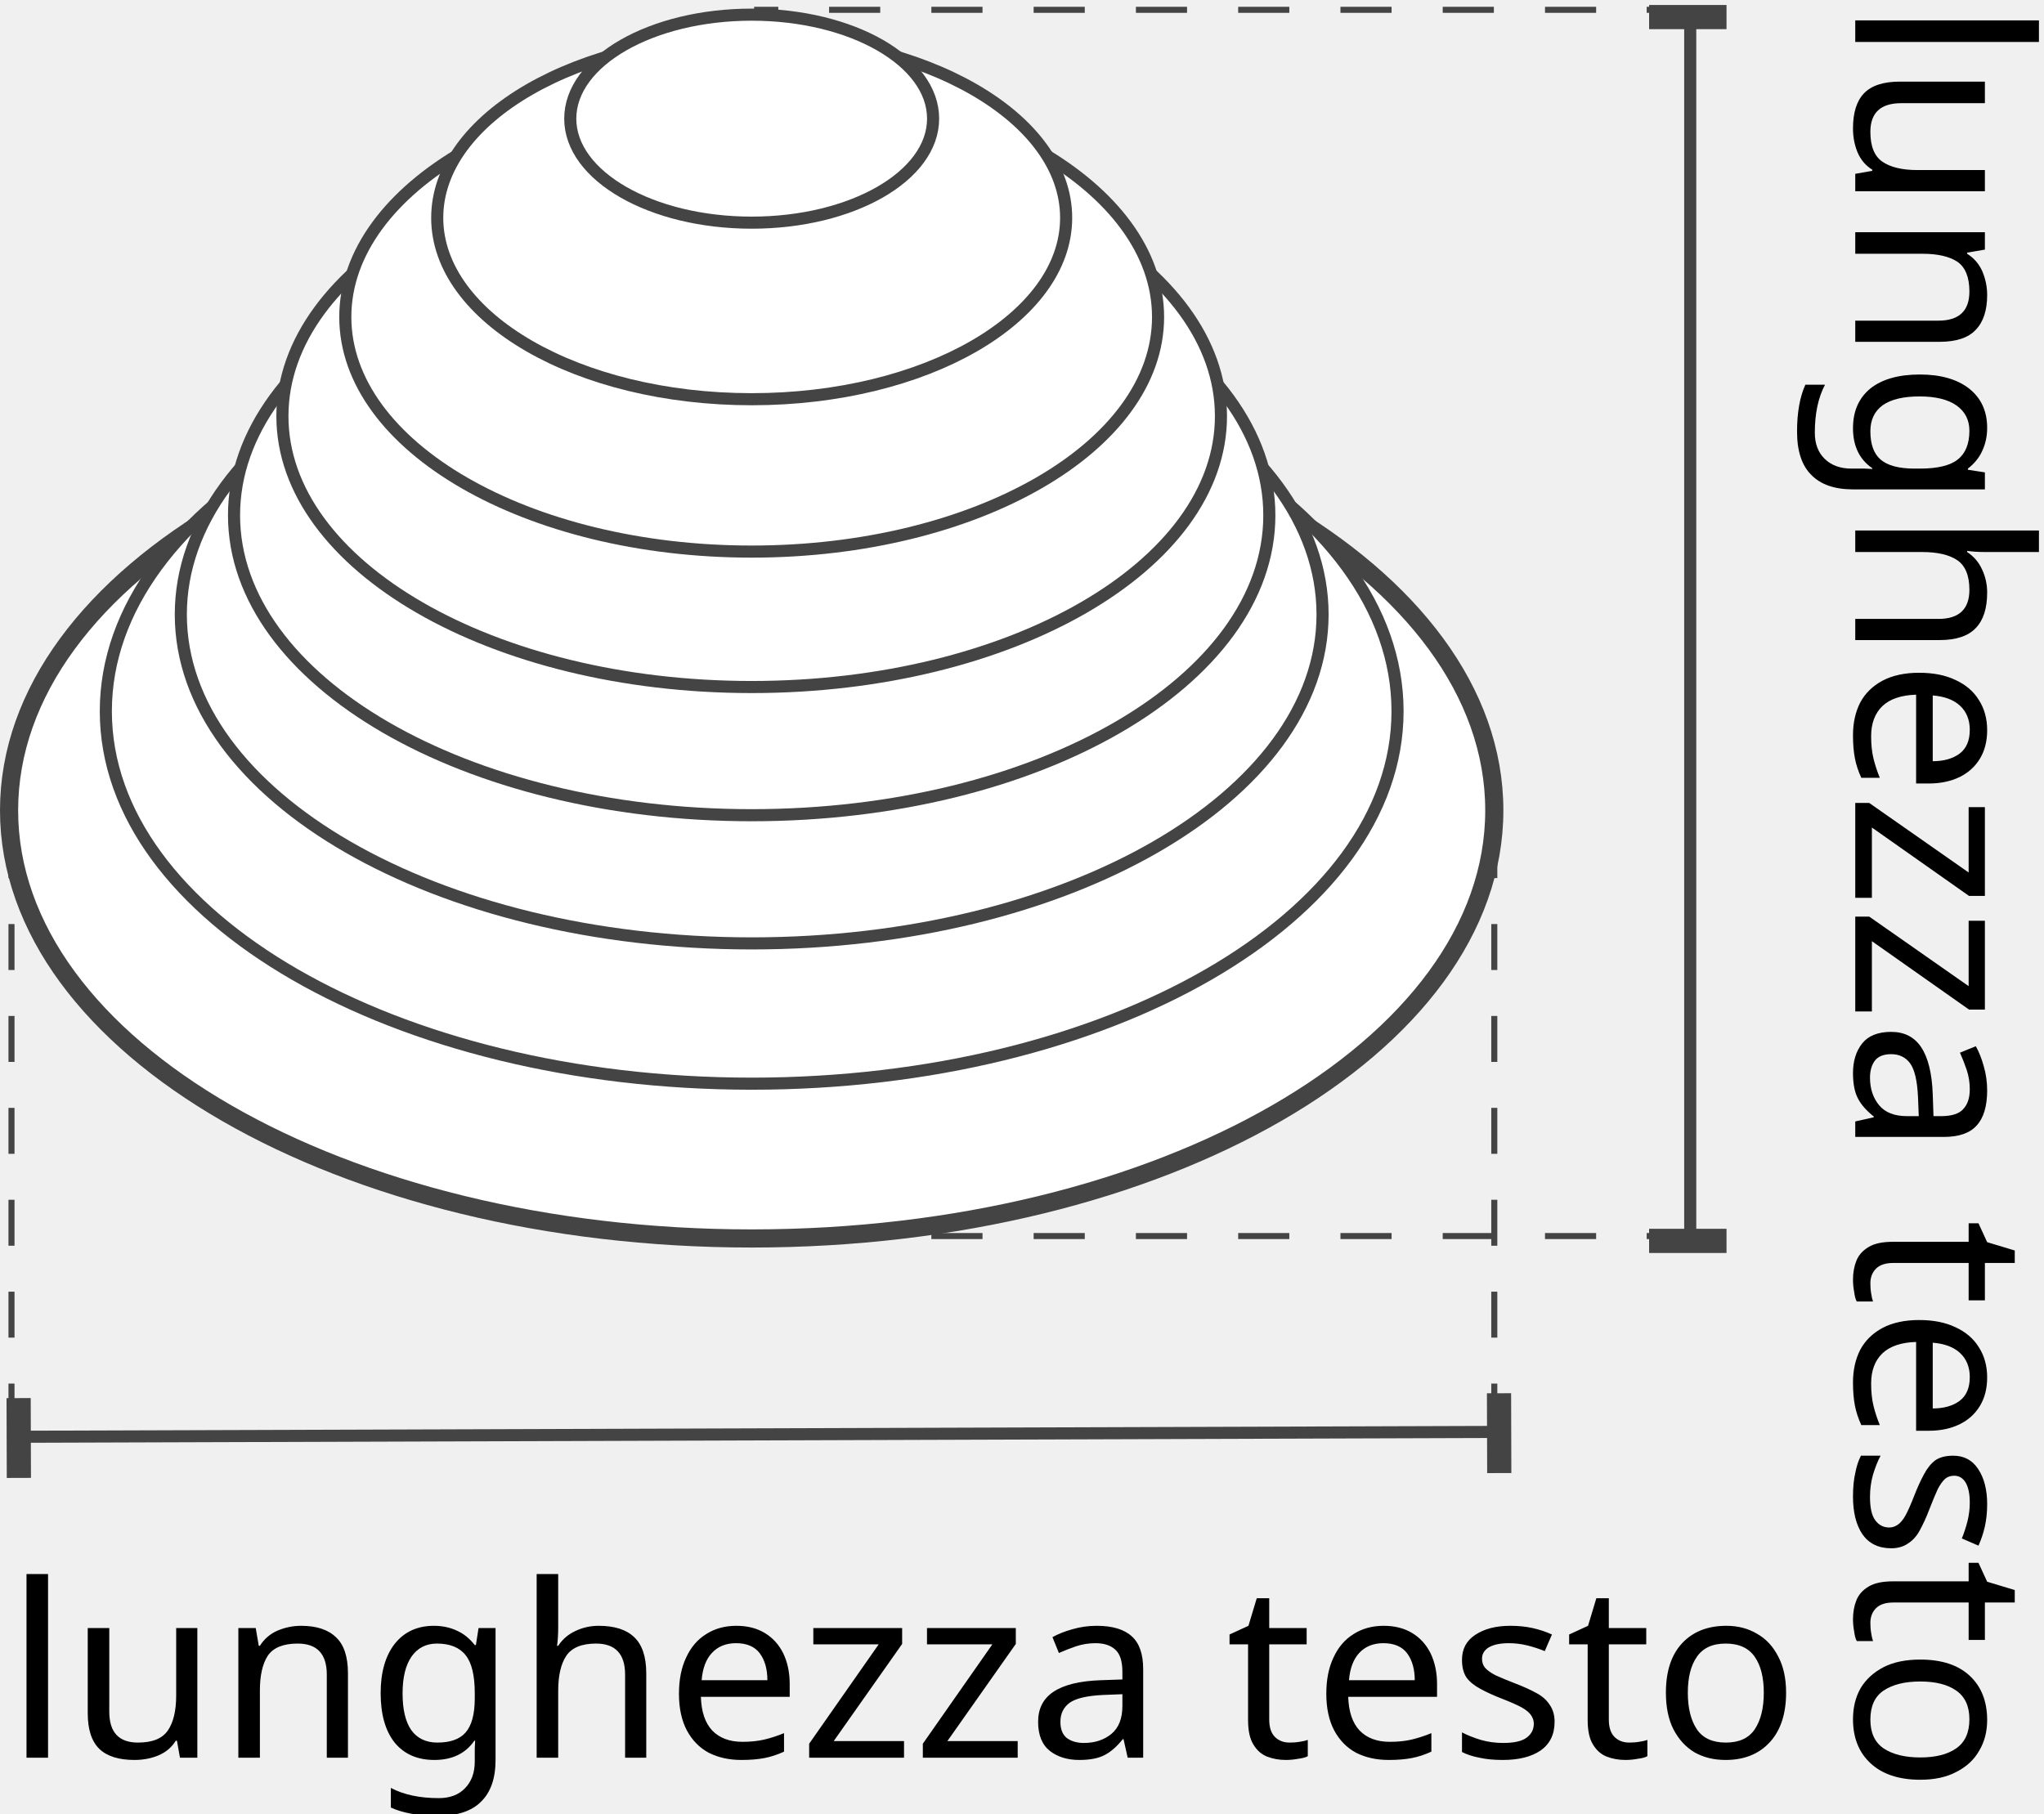
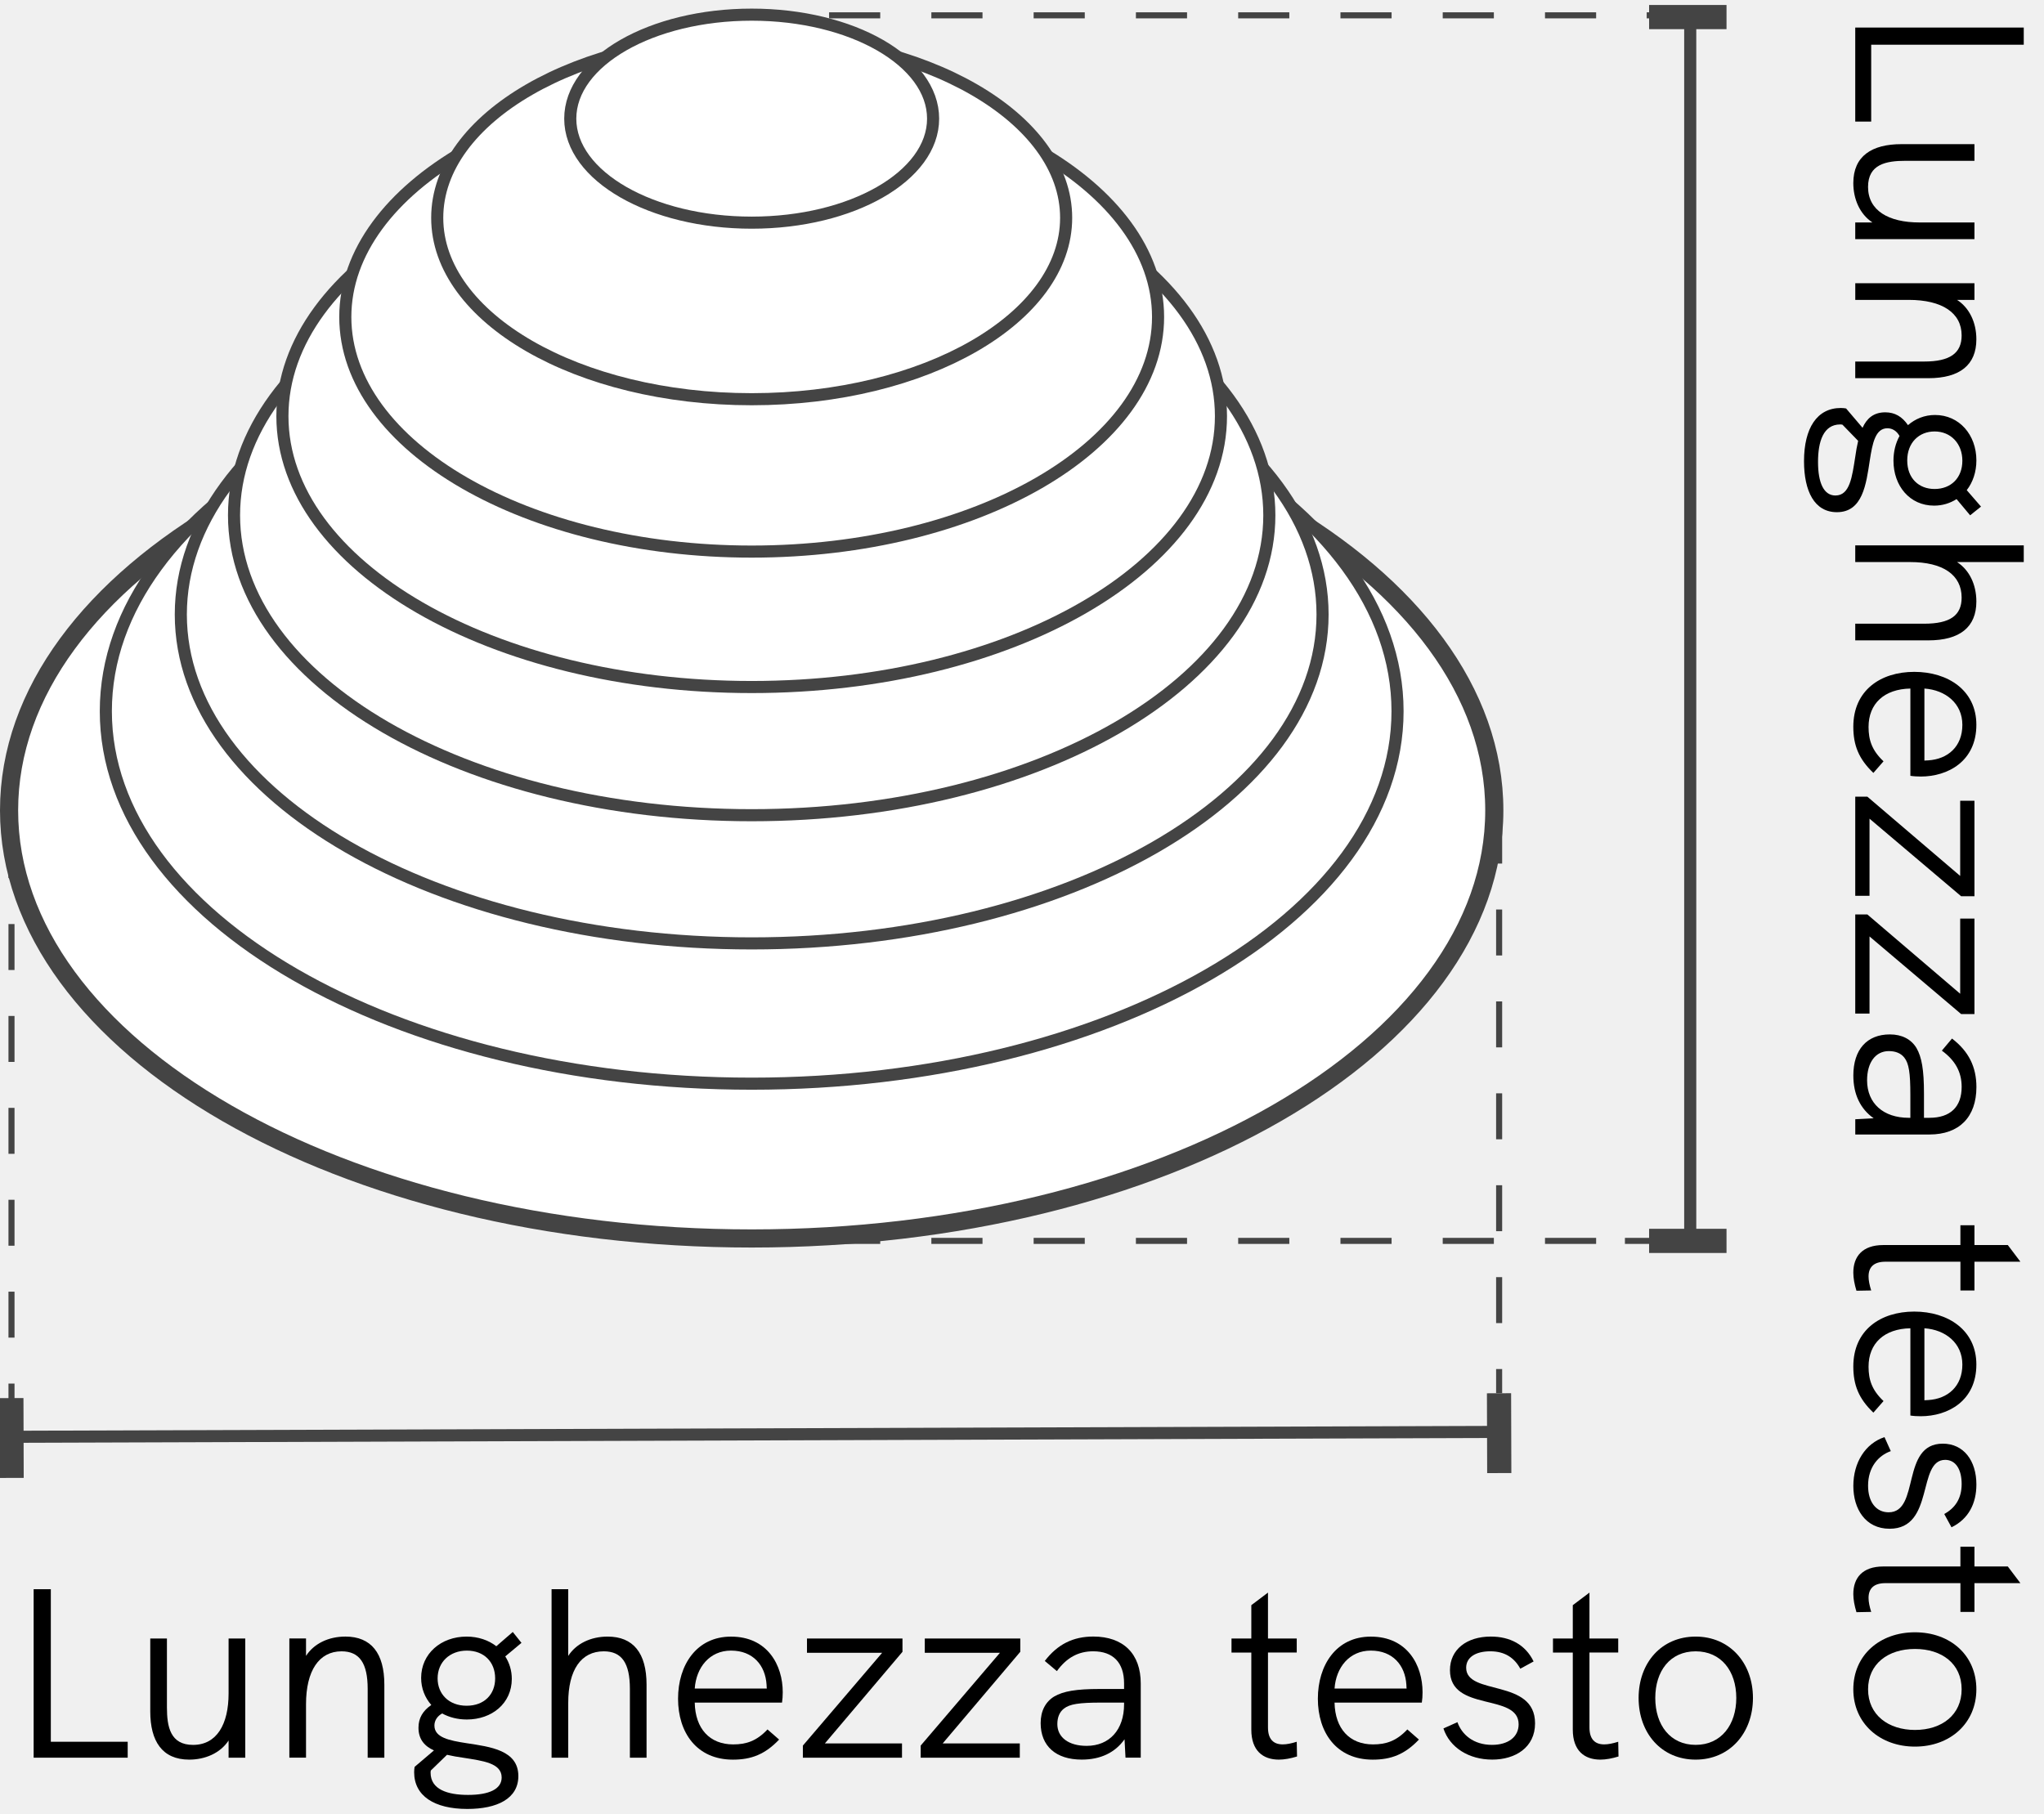
- <svg xmlns="http://www.w3.org/2000/svg" version="1.1" id="Livello_1" x="0px" y="0px" viewBox="0 0 84.5 75" style="enable-background:new 0 0 84.5 75;" xml:space="preserve">
-   <style type="text/css">
- 	.st0_ot4lk7{fill:#FFFFFF;stroke:#444444;stroke-width:0.75;}
- 	.st1_ot4lk7{fill:#FFFFFF;stroke:#444444;stroke-width:0.5;}
- 	.st2_ot4lk7{fill:none;stroke:#444444;stroke-width:0.5;}
- 	.st3_ot4lk7{fill:#444444;}
- 	.st4_ot4lk7{font-family:'HKGrotesk-Regular';}
- 	.st5_ot4lk7{font-size:10px;}
- 	.st6_ot4lk7{fill:none;stroke:#444444;stroke-width:0.25;}
- 	.st7_ot4lk7{fill:none;stroke:#444444;stroke-width:0.25;stroke-dasharray:1.9,1.9;}
- 	.st8_ot4lk7{fill:none;stroke:#444444;stroke-width:0.25;stroke-dasharray:2.114,2.114;}
- </style>
-   <g id="Raggruppa_3935" transform="translate(-13.748 -213)">
-     <g id="dimensione" transform="translate(13.723 211.679)">
-       <g id="dimensione-X">
-         <g id="Group-7" transform="translate(0 0.527)">
-           <g id="Group" transform="translate(0 1)">
-             <ellipse id="Oval" class="st0_ot4lk7" cx="31.1" cy="33.3" rx="30.7" ry="17.7" />
-             <ellipse id="Oval-2" class="st1_ot4lk7" cx="31.1" cy="29.2" rx="26.7" ry="15.4" />
-             <ellipse id="Oval-3" class="st1_ot4lk7" cx="31.1" cy="25.2" rx="23.6" ry="13.6" />
-             <ellipse id="Oval-4" class="st1_ot4lk7" cx="31.1" cy="21.1" rx="21.4" ry="12.4" />
-             <ellipse id="Oval-5" class="st1_ot4lk7" cx="31.1" cy="17" rx="19.4" ry="11.2" />
-             <ellipse id="Oval-6" class="st1_ot4lk7" cx="31.1" cy="12.9" rx="16.8" ry="9.7" />
-             <ellipse id="Oval-7" class="st1_ot4lk7" cx="31.1" cy="8.8" rx="13" ry="7.5" />
-             <ellipse id="Oval-8" class="st1_ot4lk7" cx="31.1" cy="4.7" rx="7.5" ry="4.3" />
-           </g>
-           <g id="Group-2" transform="translate(0 58)">
-             <path id="Path" class="st2_ot4lk7" d="M61.7,2L0.5,2.2" />
-             <rect id="Rectangle" x="61.5" y="0.4" transform="matrix(1 -2.999987e-03 2.999987e-03 1 -5.872474e-03 0.186)" class="st3_ot4lk7" width="1" height="3.3" />
-             <rect id="Rectangle-2" x="0.3" y="0.6" transform="matrix(1 -3.106666e-03 3.106666e-03 1 -6.987525e-03 2.496583e-03)" class="st3_ot4lk7" width="1" height="3.3" />
-           </g>
-           <g id="Group-3" transform="translate(68 1)">
-             <path id="Path-2" class="st2_ot4lk7" d="M1.9,50.9V0.3" />
-             <rect id="Rectangle-3" x="0.2" y="50.6" class="st3_ot4lk7" width="3.2" height="1" />
-             <rect id="Rectangle-4" x="0.2" y="0" class="st3_ot4lk7" width="3.2" height="1" />
-           </g>
-           <text transform="matrix(1 0 0 1 0.277 73.468)" class="st4_ot4lk7 st5_ot4lk7">lunghezza testo</text>
-           <text transform="matrix(6.123234e-17 1 -1 6.123234e-17 76.7223 0.794)" class="st4_ot4lk7 st5_ot4lk7">lunghezza testo</text>
-           <g id="Group-4" transform="translate(61 32)">
-             <path id="Path-3" class="st6_ot4lk7" d="M0.8,27v-1" />
-             <path id="Path-4" class="st7_ot4lk7" d="M0.8,24.1V2.2" />
-             <path id="Path-5" class="st6_ot4lk7" d="M0.8,1.3v-1" />
-           </g>
-           <g id="Group-5" transform="translate(0 32)">
-             <path id="Path-6" class="st6_ot4lk7" d="M0.5,27v-1" />
-             <path id="Path-7" class="st7_ot4lk7" d="M0.5,24.1V2.3" />
-             <path id="Path-8" class="st6_ot4lk7" d="M0.5,1.3v-1" />
-           </g>
-           <g id="Group-6" transform="translate(31)">
-             <path id="Path-9" class="st6_ot4lk7" d="M0.2,1.2h1" />
-             <path id="Path-10" class="st8_ot4lk7" d="M3.3,1.2H36" />
-             <path id="Path-11" class="st6_ot4lk7" d="M37.1,1.2h1" />
-           </g>
-           <g id="Group-7-2" transform="translate(31 51)">
-             <path id="Path-12" class="st6_ot4lk7" d="M0.2,0.9h1" />
-             <path id="Path-13" class="st8_ot4lk7" d="M3.3,0.9H36" />
-             <path id="Path-14" class="st6_ot4lk7" d="M37.1,0.9h1" />
-           </g>
-         </g>
-       </g>
-     </g>
+ <svg xmlns="http://www.w3.org/2000/svg" version="1.1" id="Livello_1" x="0px" y="0px" viewBox="0 0 84.5 75" enable-background="new 0 0 84.5 75" xml:space="preserve">
+   <ellipse id="Oval" fill="#FFFFFF" stroke="#444444" stroke-width="0.75" cx="31.075" cy="33.506" rx="30.7" ry="17.7" />
+   <ellipse id="Oval-2" fill="#FFFFFF" stroke="#444444" stroke-width="0.5" cx="31.075" cy="29.406" rx="26.7" ry="15.4" />
+   <ellipse id="Oval-3" fill="#FFFFFF" stroke="#444444" stroke-width="0.5" cx="31.075" cy="25.406" rx="23.6" ry="13.6" />
+   <ellipse id="Oval-4" fill="#FFFFFF" stroke="#444444" stroke-width="0.5" cx="31.075" cy="21.306" rx="21.4" ry="12.4" />
+   <ellipse id="Oval-5" fill="#FFFFFF" stroke="#444444" stroke-width="0.5" cx="31.075" cy="17.206" rx="19.4" ry="11.2" />
+   <ellipse id="Oval-6" fill="#FFFFFF" stroke="#444444" stroke-width="0.5" cx="31.075" cy="13.106" rx="16.8" ry="9.7" />
+   <ellipse id="Oval-7" fill="#FFFFFF" stroke="#444444" stroke-width="0.5" cx="31.075" cy="9.006" rx="13" ry="7.5" />
+   <ellipse id="Oval-8" fill="#FFFFFF" stroke="#444444" stroke-width="0.5" cx="31.075" cy="4.906" rx="7.5" ry="4.3" />
+   <path id="Path" fill="none" stroke="#444444" stroke-width="0.5" d="M61.675,59.206l-61.2,0.2" />
+   <rect id="Rectangle" x="61.475" y="57.606" transform="matrix(1 -0.003 0.003 1 -0.17749 0.18619)" fill="#444444" width="1" height="3.3" />
+   <rect id="Rectangle-2" x="-0.025" y="57.806" transform="matrix(1 -0.00311 0.00311 1 -0.18471 0.00176)" fill="#444444" width="1" height="3.3" />
+   <path id="Path-2" fill="none" stroke="#444444" stroke-width="0.5" d="M69.875,51.106v-50.6" />
+   <rect id="Rectangle-3" x="68.175" y="50.806" fill="#444444" width="3.2" height="1" />
+   <rect id="Rectangle-4" x="68.175" y="0.206" fill="#444444" width="3.2" height="1" />
+   <g enable-background="new    ">
+     <path d="M1.391,65.708h0.71v6.307H5.279v0.659H1.391V65.708z" />
+     <path d="M10.139,67.746v4.928H9.45v-0.71c-0.35,0.53-0.979,0.79-1.629,0.79   c-1.119,0-1.609-0.77-1.609-1.989v-3.019h0.689v2.849c0,0.8,0.14,1.55,1.08,1.55   c0.979,0,1.469-0.85,1.469-2.129v-2.27H10.139z" />
+     <path d="M15.889,69.655v3.019h-0.689V69.825c0-1.06-0.34-1.549-1.08-1.549   c-0.93,0-1.469,0.8-1.469,2.188v2.209h-0.689v-4.928h0.689v0.72   c0.32-0.499,0.919-0.799,1.629-0.799C15.339,67.667,15.889,68.347,15.889,69.655z" />
+     <path d="M21.429,73.434c0,0.93-0.87,1.359-2.109,1.359c-1.369,0-2.199-0.54-2.199-1.52   c0-0.1,0.01-0.16,0.02-0.22l0.799-0.68c-0.38-0.17-0.64-0.45-0.64-0.939   c0-0.399,0.18-0.699,0.53-0.939c-0.26-0.3-0.42-0.68-0.42-1.119c0-1,0.82-1.709,1.879-1.709   c0.48,0,0.91,0.149,1.229,0.399l0.68-0.59l0.36,0.45l-0.67,0.56   c0.17,0.27,0.27,0.579,0.27,0.93c0,1.009-0.819,1.679-1.859,1.679   c-0.38,0-0.729-0.09-1.02-0.25c-0.2,0.11-0.32,0.29-0.32,0.5c0,0.5,0.62,0.619,1.329,0.729   C20.27,72.224,21.429,72.364,21.429,73.434z M20.739,73.493c0-0.6-0.779-0.689-1.599-0.819   c-0.22-0.03-0.45-0.07-0.66-0.12l-0.669,0.649c-0.01,0.051-0.01,0.07-0.01,0.091   c0,0.699,0.71,0.919,1.549,0.919C20.22,74.213,20.739,73.973,20.739,73.493z M18.091,69.396   c0,0.64,0.46,1.13,1.199,1.13c0.74,0,1.18-0.48,1.18-1.13c0-0.68-0.46-1.149-1.169-1.149   C18.601,68.246,18.091,68.716,18.091,69.396z" />
+     <path d="M26.729,69.655v3.019h-0.689V69.825c0-1.069-0.34-1.549-1.08-1.549   c-0.939,0-1.469,0.77-1.469,2.129v2.269h-0.689v-6.966h0.689v2.758   c0.32-0.499,0.919-0.799,1.629-0.799C26.179,67.667,26.729,68.347,26.729,69.655z" />
+     <path d="M32.329,70.396H28.721c0.02,1.079,0.62,1.729,1.589,1.729c0.54,0,0.969-0.14,1.419-0.619   l0.48,0.419c-0.58,0.61-1.149,0.83-1.909,0.83c-1.499,0-2.269-1.119-2.269-2.519   c0-1.39,0.76-2.568,2.189-2.568c1.509,0,2.139,1.179,2.139,2.298   C32.359,70.105,32.349,70.275,32.329,70.396z M28.721,69.815h2.979c0-0.021-0.01-0.07-0.01-0.16   c-0.05-0.8-0.56-1.409-1.469-1.409C29.331,68.246,28.781,68.946,28.721,69.815z" />
+     <path d="M37.309,68.296l-3.208,3.788h3.188v0.59h-4.098v-0.5l3.278-3.838h-3.108v-0.59h3.948V68.296z" />
+     <path d="M42.179,68.296l-3.208,3.788h3.188v0.59h-4.098v-0.5l3.278-3.838h-3.108v-0.59h3.948V68.296z" />
+     <path d="M47.159,69.605v3.068H46.529l-0.04-0.76c-0.39,0.55-0.989,0.84-1.769,0.84   c-1.069,0-1.699-0.56-1.699-1.51c0-0.499,0.2-0.879,0.56-1.099   c0.38-0.22,0.91-0.311,1.879-0.311h1.01v-0.229c0-0.859-0.45-1.329-1.279-1.329   c-0.62,0-1.1,0.27-1.499,0.819l-0.5-0.42c0.529-0.689,1.169-1.009,2.009-1.009   C46.439,67.667,47.159,68.376,47.159,69.605z M46.47,70.465v-0.069h-0.949   c-0.91,0-1.3,0.06-1.539,0.249c-0.181,0.141-0.271,0.36-0.271,0.64   c0,0.55,0.47,0.9,1.21,0.9C45.87,72.185,46.47,71.515,46.47,70.465z" />
+     <path d="M53.62,72.624c-0.26,0.08-0.521,0.13-0.75,0.13c-0.659,0-1.14-0.37-1.14-1.239v-3.188   h-0.819v-0.58h0.819v-1.379l0.689-0.52v1.898h1.189v0.58h-1.189v3.099   c0,0.479,0.221,0.699,0.61,0.699c0.17,0,0.359-0.04,0.579-0.109L53.62,72.624z" />
+     <path d="M58.779,70.396h-3.608c0.021,1.079,0.62,1.729,1.59,1.729c0.539,0,0.969-0.14,1.419-0.619   l0.479,0.419c-0.579,0.61-1.149,0.83-1.909,0.83c-1.499,0-2.269-1.119-2.269-2.519   c0-1.39,0.76-2.568,2.189-2.568c1.509,0,2.139,1.179,2.139,2.298   C58.81,70.105,58.799,70.275,58.779,70.396z M55.171,69.815h2.979c0-0.021-0.01-0.07-0.01-0.16   c-0.05-0.8-0.56-1.409-1.469-1.409C55.781,68.246,55.231,68.946,55.171,69.815z" />
+     <path d="M59.672,71.465l0.579-0.26c0.18,0.51,0.66,0.939,1.43,0.939   c0.669,0,1.1-0.33,1.1-0.85c0-1.31-2.839-0.49-2.839-2.239c0-0.859,0.699-1.389,1.689-1.389   c0.789,0,1.429,0.329,1.769,1.029l-0.55,0.3c-0.239-0.44-0.63-0.72-1.239-0.72   s-0.999,0.25-0.999,0.68c0,1.169,2.848,0.43,2.848,2.299c0,0.999-0.819,1.499-1.769,1.499   C60.721,72.754,59.932,72.254,59.672,71.465z" />
+     <path d="M66.91,72.624c-0.26,0.08-0.521,0.13-0.75,0.13c-0.659,0-1.14-0.37-1.14-1.239v-3.188   h-0.819v-0.58h0.819v-1.379l0.689-0.52v1.898h1.189v0.58h-1.189v3.099   c0,0.479,0.221,0.699,0.61,0.699c0.17,0,0.359-0.04,0.579-0.109L66.91,72.624z" />
+     <path d="M67.741,70.205c0-1.459,0.949-2.538,2.358-2.538c1.399,0,2.369,1.079,2.369,2.538   c0,1.449-0.96,2.549-2.369,2.549S67.741,71.664,67.741,70.205z M71.779,70.205   c0-1.119-0.63-1.929-1.68-1.929c-1.06,0-1.669,0.819-1.669,1.929   c0,1.119,0.62,1.939,1.669,1.939C71.159,72.145,71.779,71.305,71.779,70.205z" />
  </g>
+   <g enable-background="new    ">
+     <path d="M83.663,1.139v0.71h-6.307v3.178h-0.659V1.139H83.663z" />
+     <path d="M81.625,9.887h-4.928V9.198h0.71c-0.53-0.35-0.79-0.979-0.79-1.629   c0-1.119,0.77-1.609,1.989-1.609H81.625v0.689h-2.849c-0.8,0-1.55,0.14-1.55,1.08   c0,0.979,0.85,1.469,2.129,1.469H81.625V9.887z" />
+     <path d="M79.716,15.637h-3.019v-0.689h2.849c1.06,0,1.549-0.34,1.549-1.08   c0-0.93-0.8-1.469-2.188-1.469h-2.209v-0.689H81.625v0.689h-0.72   c0.499,0.32,0.799,0.919,0.799,1.629C81.704,15.087,81.024,15.637,79.716,15.637z" />
+     <path d="M75.938,21.177c-0.93,0-1.359-0.87-1.359-2.109c0-1.369,0.54-2.199,1.52-2.199   c0.1,0,0.16,0.01,0.22,0.02l0.68,0.799c0.17-0.38,0.45-0.64,0.939-0.64   c0.399,0,0.699,0.18,0.939,0.53c0.3-0.26,0.68-0.42,1.119-0.42c1,0,1.709,0.82,1.709,1.879   c0,0.48-0.149,0.91-0.399,1.229l0.59,0.68l-0.45,0.36l-0.56-0.67   c-0.27,0.17-0.579,0.27-0.93,0.27c-1.009,0-1.679-0.819-1.679-1.859   c0-0.38,0.09-0.729,0.25-1.02c-0.11-0.2-0.29-0.32-0.5-0.32c-0.5,0-0.619,0.62-0.729,1.329   C77.147,20.018,77.007,21.177,75.938,21.177z M75.878,20.487c0.6,0,0.689-0.779,0.819-1.599   c0.03-0.22,0.07-0.45,0.12-0.66l-0.649-0.669c-0.051-0.01-0.07-0.01-0.091-0.01   c-0.699,0-0.919,0.71-0.919,1.549C75.158,19.968,75.398,20.487,75.878,20.487z M79.976,17.839   c-0.64,0-1.13,0.46-1.13,1.199c0,0.74,0.48,1.18,1.13,1.18   c0.68,0,1.149-0.46,1.149-1.169C81.125,18.349,80.655,17.839,79.976,17.839z" />
+     <path d="M79.716,26.477h-3.019V25.788h2.849c1.069,0,1.549-0.34,1.549-1.08   c0-0.939-0.77-1.469-2.129-1.469h-2.269v-0.689h6.966v0.689h-2.758   c0.499,0.32,0.799,0.919,0.799,1.629C81.704,25.927,81.024,26.477,79.716,26.477z" />
+     <path d="M78.976,32.077v-3.608c-1.079,0.02-1.729,0.62-1.729,1.589c0,0.54,0.14,0.969,0.619,1.419   l-0.419,0.48c-0.61-0.58-0.83-1.149-0.83-1.909c0-1.499,1.119-2.269,2.519-2.269   c1.39,0,2.568,0.76,2.568,2.189c0,1.509-1.179,2.139-2.298,2.139   C79.266,32.107,79.096,32.097,78.976,32.077z M79.556,28.469v2.979c0.021,0,0.07-0.01,0.16-0.01   c0.8-0.05,1.409-0.56,1.409-1.469C81.125,29.079,80.425,28.529,79.556,28.469z" />
+     <path d="M81.075,37.057l-3.788-3.208v3.188h-0.59v-4.098h0.5l3.838,3.278v-3.108H81.625v3.948H81.075z" />
+     <path d="M81.075,41.928l-3.788-3.209v3.188h-0.59v-4.098h0.5l3.838,3.279V37.979H81.625v3.949H81.075z" />
+     <path d="M79.766,46.907h-3.068v-0.63l0.76-0.04c-0.55-0.39-0.84-0.989-0.84-1.769   c0-1.07,0.56-1.699,1.51-1.699c0.499,0,0.879,0.199,1.099,0.56   c0.22,0.38,0.311,0.909,0.311,1.879v1.009h0.229c0.859,0,1.329-0.449,1.329-1.279   c0-0.619-0.27-1.099-0.819-1.498l0.42-0.5c0.689,0.529,1.009,1.169,1.009,2.009   C81.704,46.188,80.995,46.907,79.766,46.907z M78.906,46.217h0.069v-0.949   c0-0.909-0.06-1.299-0.249-1.539c-0.141-0.18-0.36-0.27-0.64-0.27   c-0.55,0-0.9,0.47-0.9,1.209C77.187,45.617,77.856,46.217,78.906,46.217z" />
+     <path d="M76.747,53.367c-0.08-0.26-0.13-0.52-0.13-0.749c0-0.659,0.37-1.14,1.239-1.14h3.188   v-0.819H81.625v0.819h1.379l0.52,0.689H81.625v1.189h-0.58v-1.189h-3.099   c-0.479,0-0.699,0.221-0.699,0.609c0,0.17,0.04,0.36,0.109,0.58L76.747,53.367z" />
+     <path d="M78.976,58.527v-3.608c-1.079,0.021-1.729,0.62-1.729,1.589c0,0.54,0.14,0.97,0.619,1.42   l-0.419,0.479c-0.61-0.579-0.83-1.149-0.83-1.909c0-1.499,1.119-2.269,2.519-2.269   c1.39,0,2.568,0.76,2.568,2.188c0,1.51-1.179,2.139-2.298,2.139   C79.266,58.557,79.096,58.547,78.976,58.527z M79.556,54.919v2.979c0.021,0,0.07-0.011,0.16-0.011   c0.8-0.049,1.409-0.559,1.409-1.469C81.125,55.529,80.425,54.979,79.556,54.919z" />
+     <path d="M77.906,59.42l0.26,0.579c-0.51,0.18-0.939,0.659-0.939,1.429   c0,0.67,0.33,1.1,0.85,1.1c1.31,0,0.49-2.838,2.239-2.838c0.859,0,1.389,0.699,1.389,1.689   c0,0.789-0.329,1.429-1.029,1.769l-0.3-0.55c0.44-0.24,0.72-0.63,0.72-1.239   c0-0.61-0.25-0.999-0.68-0.999c-1.169,0-0.43,2.848-2.299,2.848c-0.999,0-1.499-0.819-1.499-1.769   C76.617,60.469,77.117,59.68,77.906,59.42z" />
+     <path d="M76.747,66.658c-0.08-0.26-0.13-0.521-0.13-0.75c0-0.66,0.37-1.14,1.239-1.14h3.188   v-0.819H81.625v0.819h1.379l0.52,0.689H81.625v1.189h-0.58v-1.189h-3.099   c-0.479,0-0.699,0.22-0.699,0.61c0,0.17,0.04,0.359,0.109,0.579L76.747,66.658z" />
+     <path d="M79.166,67.489c1.459,0,2.538,0.949,2.538,2.358c0,1.399-1.079,2.369-2.538,2.369   c-1.449,0-2.549-0.96-2.549-2.369S77.707,67.489,79.166,67.489z M79.166,71.527   c1.119,0,1.929-0.631,1.929-1.68c0-1.06-0.819-1.669-1.929-1.669   c-1.119,0-1.939,0.62-1.939,1.669C77.227,70.907,78.066,71.527,79.166,71.527z" />
+   </g>
+   <path id="Path-5" fill="none" stroke="#444444" stroke-width="0.25" d="M61.775,32.506v-1" />
+   <path id="Path-6" fill="none" stroke="#444444" stroke-width="0.25" d="M0.475,58.206v-1" />
+   <path id="Path-7" fill="none" stroke="#444444" stroke-width="0.25" stroke-dasharray="1.9,1.9" d="M0.475,55.306v-21.8" />
+   <path id="Path-8" fill="none" stroke="#444444" stroke-width="0.25" d="M0.475,32.506v-1" />
+   <path id="Path-10" fill="none" stroke="#444444" stroke-width="0.25" stroke-dasharray="2.114,2.114" d="M34.275,0.634h32.7" />
+   <path id="Path-11" fill="none" stroke="#444444" stroke-width="0.25" d="M68.075,0.634h1" />
+   <path id="Path-12" fill="none" stroke="#444444" stroke-width="0.25" d="M31.175,51.106h1" />
+   <path id="Path-13" fill="none" stroke="#444444" stroke-width="0.25" stroke-dasharray="2.114,2.114" d="M34.275,51.306h32.7" />
+   <path id="Path-3" fill="none" stroke="#444444" stroke-width="0.25" d="M61.975,57.605v-1" />
+   <path id="Path-4" fill="none" stroke="#444444" stroke-width="0.25" stroke-dasharray="1.9,1.9" d="M61.975,54.705v-21.9" />
+   <path id="Path-14" fill="none" stroke="#444444" stroke-width="0.25" d="M67.175,51.306h1" />
</svg>
